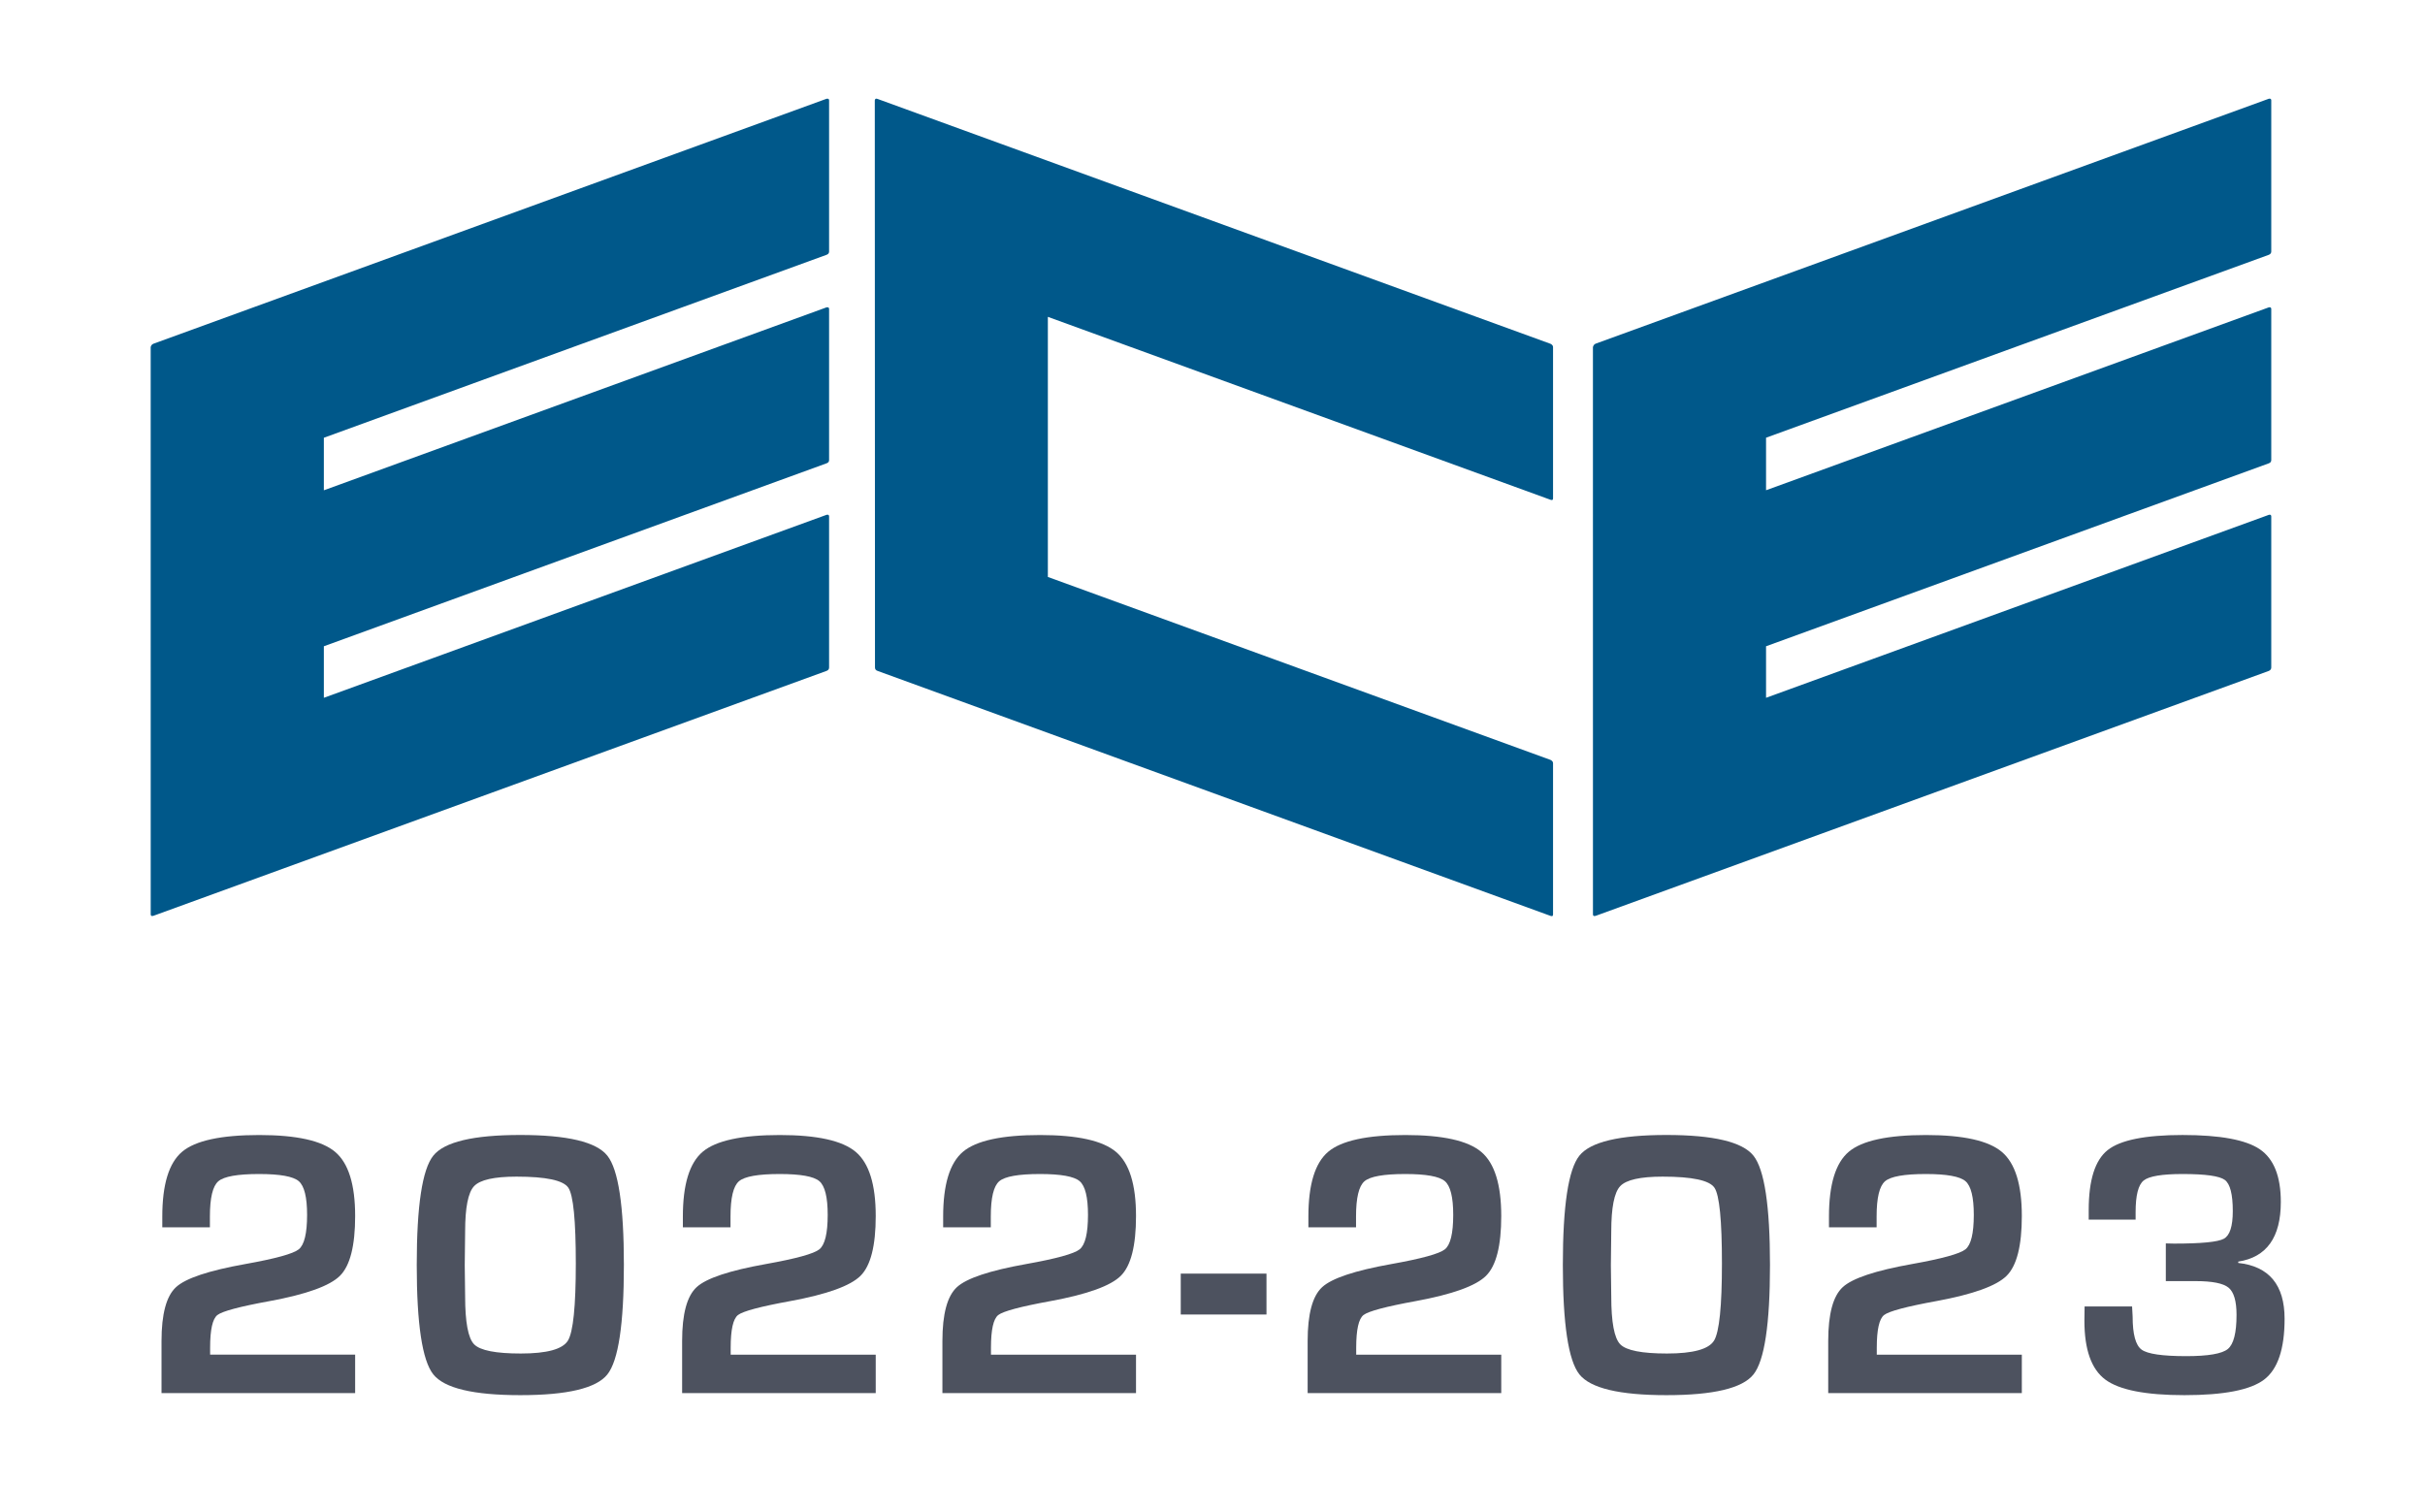
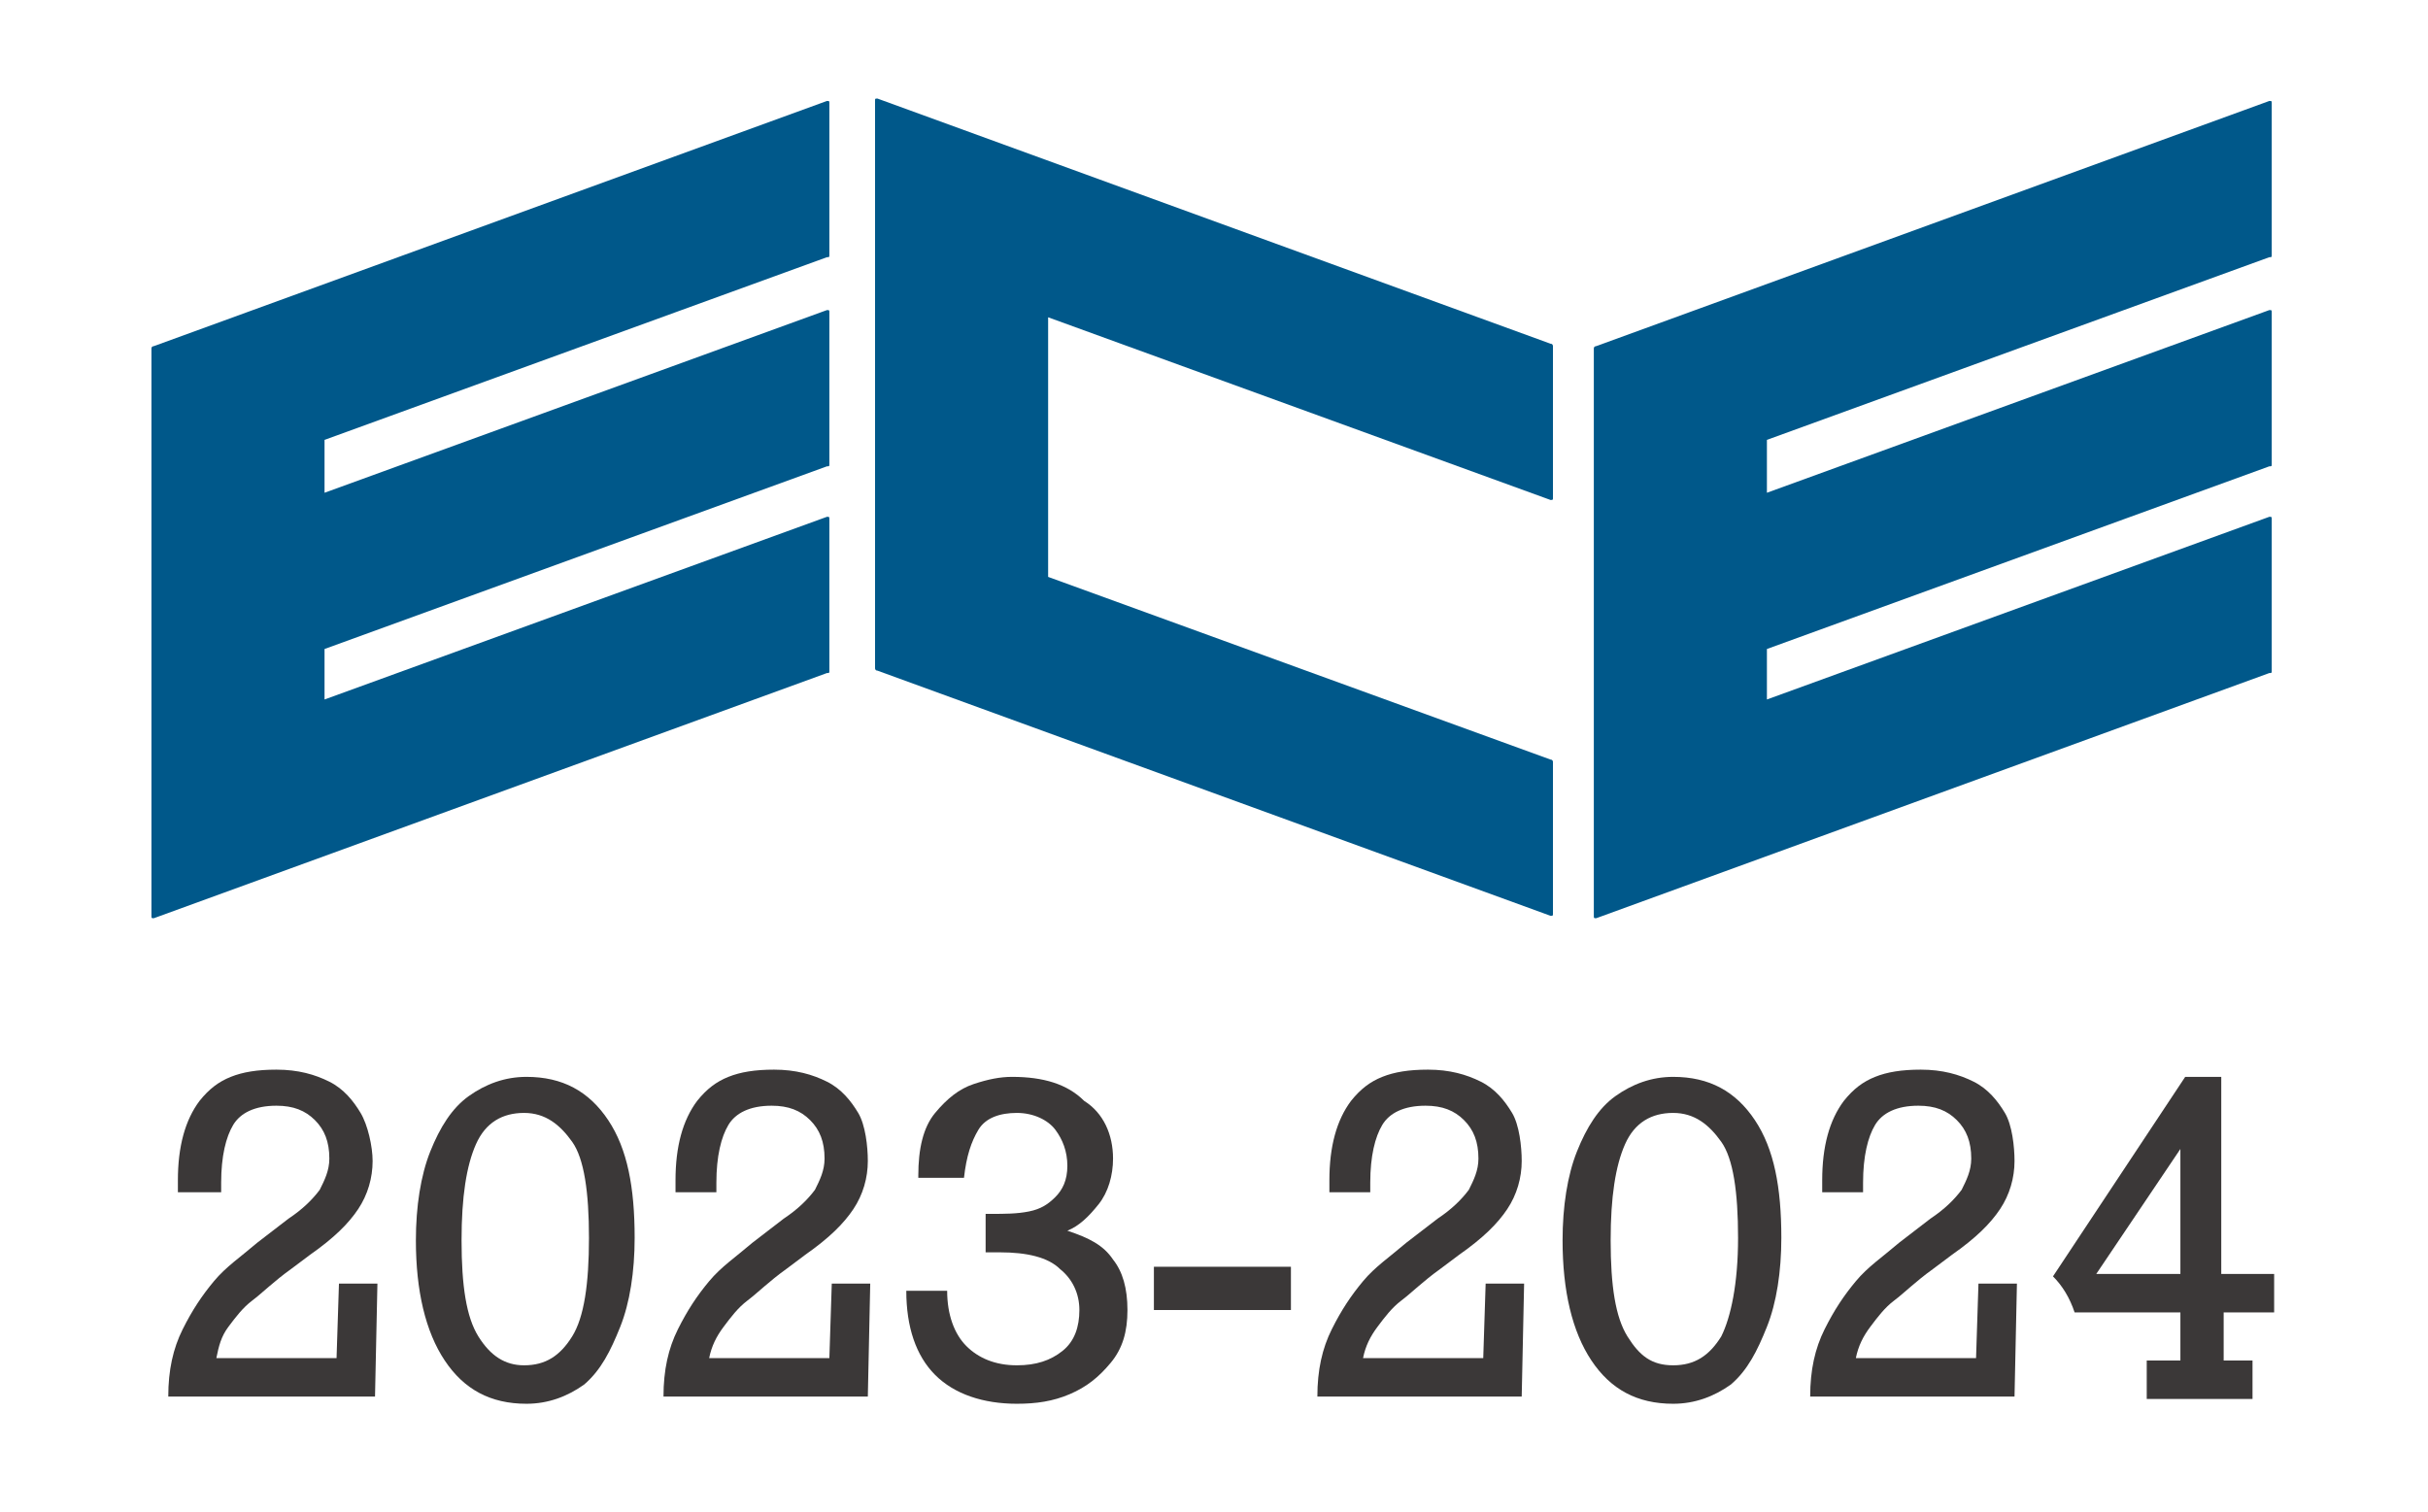
- <svg xmlns="http://www.w3.org/2000/svg" version="1.1" id="Layer_1" x="0px" y="0px" width="100.982px" height="62.941px" viewBox="0 0 100.982 62.941" style="enable-background:new 0 0 100.982 62.941;" xml:space="preserve">
+ <svg xmlns="http://www.w3.org/2000/svg" version="1.1" id="Layer_1" x="0px" y="0px" viewBox="0 0 101 62.9" style="enable-background:new 0 0 101 62.9;" xml:space="preserve">
+   <style type="text/css">
+ 	.st0{fill:#00588A;}
+ 	.st1{display:none;}
+ 	.st2{display:inline;fill:#E2E9EC;}
+ 	.st3{fill:#3B3838;}
+ </style>
  <g id="ECE_1_">
    <g id="ECE">
-       <path style="fill:#00588A;" d="M36.428,4.176c0.011-0.062,0.05-0.082,0.109-0.058L64.57,14.32c0.067,0.035,0.102,0.08,0.102,0.137    v6.296c0,0.066-0.026,0.088-0.102,0.063l-20.935-7.62v10.833L64.57,31.65c0.067,0.035,0.102,0.08,0.102,0.137v6.297    c0,0.064-0.026,0.087-0.102,0.062L36.544,27.942c-0.078-0.026-0.108-0.073-0.108-0.146L36.428,4.176L36.428,4.176z" />
-       <path style="fill:#00588A;" d="M66.333,14.456c0.019-0.07,0.051-0.118,0.117-0.144l28.03-10.2c0.062-0.013,0.1,0.01,0.1,0.062    v6.302c0,0.062-0.033,0.107-0.1,0.136L73.542,18.23v2.188L94.48,12.8c0.062-0.013,0.1,0.014,0.1,0.064v6.296    c0,0.066-0.033,0.111-0.1,0.136l-20.938,7.62v2.146l20.938-7.62c0.062-0.019,0.1,0.009,0.1,0.062v6.295    c0,0.067-0.033,0.112-0.1,0.143l-28.029,10.2c-0.078,0.023-0.117,0.008-0.117-0.062L66.333,14.456L66.333,14.456z" />
-       <path style="fill:#00588A;" d="M6.275,14.458c0.012-0.065,0.051-0.118,0.117-0.143L34.421,4.113    c0.066-0.012,0.104,0.01,0.104,0.062v6.302c0,0.062-0.031,0.107-0.104,0.135l-20.935,7.62v2.188l20.935-7.62    c0.066-0.013,0.104,0.013,0.104,0.064v6.297c0,0.065-0.031,0.11-0.104,0.135l-20.935,7.62v2.146l20.935-7.621    c0.066-0.018,0.104,0.01,0.104,0.062V27.8c0,0.067-0.031,0.112-0.104,0.141L6.393,38.14c-0.079,0.023-0.117,0.01-0.117-0.062    L6.275,14.458L6.275,14.458z" />
+       <path class="st0" d="M36.4,4.2c0-0.1,0-0.1,0.1-0.1l28,10.2c0.1,0,0.1,0.1,0.1,0.1v6.3c0,0.1,0,0.1-0.1,0.1l-20.9-7.6V24l20.9,7.6    c0.1,0,0.1,0.1,0.1,0.1v6.3c0,0.1,0,0.1-0.1,0.1l-28-10.2c-0.1,0-0.1-0.1-0.1-0.1L36.4,4.2L36.4,4.2z" />
+       <path class="st0" d="M66.3,14.5c0-0.1,0.1-0.1,0.1-0.1l28-10.2c0.1,0,0.1,0,0.1,0.1v6.3c0,0.1,0,0.1-0.1,0.1l-20.9,7.6v2.2    l20.9-7.6c0.1,0,0.1,0,0.1,0.1v6.3c0,0.1,0,0.1-0.1,0.1l-20.9,7.6v2.1l20.9-7.6c0.1,0,0.1,0,0.1,0.1v6.3c0,0.1,0,0.1-0.1,0.1    l-28,10.2c-0.1,0-0.1,0-0.1-0.1L66.3,14.5L66.3,14.5z" />
+       <path class="st0" d="M6.3,14.5c0-0.1,0.1-0.1,0.1-0.1l28-10.2c0.1,0,0.1,0,0.1,0.1v6.3c0,0.1,0,0.1-0.1,0.1l-20.9,7.6v2.2    l20.9-7.6c0.1,0,0.1,0,0.1,0.1v6.3c0,0.1,0,0.1-0.1,0.1l-20.9,7.6v2.1l20.9-7.6c0.1,0,0.1,0,0.1,0.1v6.3c0,0.1,0,0.1-0.1,0.1    l-28,10.2c-0.1,0-0.1,0-0.1-0.1L6.3,14.5L6.3,14.5z" />
    </g>
-     <g id="ECE_white" style="display:none;">
-       <path style="display:inline;fill:#E2E9EC;" d="M36.428,4.176c0.011-0.062,0.05-0.082,0.109-0.058L64.57,14.32    c0.067,0.035,0.102,0.08,0.102,0.137v6.296c0,0.066-0.026,0.088-0.102,0.063l-20.935-7.62v10.833L64.57,31.65    c0.067,0.035,0.102,0.08,0.102,0.137v6.297c0,0.064-0.026,0.087-0.102,0.062L36.544,27.942c-0.078-0.026-0.108-0.073-0.108-0.146    L36.428,4.176L36.428,4.176z" />
-       <path style="display:inline;fill:#E2E9EC;" d="M66.333,14.456c0.019-0.07,0.051-0.118,0.117-0.144l28.03-10.2    c0.062-0.013,0.1,0.01,0.1,0.062v6.302c0,0.062-0.033,0.107-0.1,0.136L73.542,18.23v2.188L94.48,12.8    c0.062-0.013,0.1,0.014,0.1,0.064v6.296c0,0.066-0.033,0.111-0.1,0.136l-20.938,7.62v2.146l20.938-7.62    c0.062-0.019,0.1,0.009,0.1,0.062v6.295c0,0.067-0.033,0.112-0.1,0.143l-28.029,10.2c-0.078,0.023-0.117,0.008-0.117-0.062    L66.333,14.456L66.333,14.456z" />
-       <path style="display:inline;fill:#E2E9EC;" d="M6.275,14.458c0.012-0.065,0.051-0.118,0.117-0.143L34.421,4.113    c0.066-0.012,0.104,0.01,0.104,0.062v6.302c0,0.062-0.031,0.107-0.104,0.135l-20.935,7.62v2.188l20.935-7.62    c0.066-0.013,0.104,0.013,0.104,0.064v6.297c0,0.065-0.031,0.11-0.104,0.135l-20.935,7.62v2.146l20.935-7.621    c0.066-0.018,0.104,0.01,0.104,0.062V27.8c0,0.067-0.031,0.112-0.104,0.141L6.393,38.14c-0.079,0.023-0.117,0.01-0.117-0.062    L6.275,14.458L6.275,14.458z" />
+     <g id="ECE_white" class="st1">
+       <path class="st2" d="M36.4,4.2c0-0.1,0-0.1,0.1-0.1l28,10.2c0.1,0,0.1,0.1,0.1,0.1v6.3c0,0.1,0,0.1-0.1,0.1l-20.9-7.6V24l20.9,7.6    c0.1,0,0.1,0.1,0.1,0.1v6.3c0,0.1,0,0.1-0.1,0.1l-28-10.2c-0.1,0-0.1-0.1-0.1-0.1L36.4,4.2L36.4,4.2z" />
+       <path class="st2" d="M66.3,14.5c0-0.1,0.1-0.1,0.1-0.1l28-10.2c0.1,0,0.1,0,0.1,0.1v6.3c0,0.1,0,0.1-0.1,0.1l-20.9,7.6v2.2    l20.9-7.6c0.1,0,0.1,0,0.1,0.1v6.3c0,0.1,0,0.1-0.1,0.1l-20.9,7.6v2.1l20.9-7.6c0.1,0,0.1,0,0.1,0.1v6.3c0,0.1,0,0.1-0.1,0.1    l-28,10.2c-0.1,0-0.1,0-0.1-0.1L66.3,14.5L66.3,14.5z" />
+       <path class="st2" d="M6.3,14.5c0-0.1,0.1-0.1,0.1-0.1l28-10.2c0.1,0,0.1,0,0.1,0.1v6.3c0,0.1,0,0.1-0.1,0.1l-20.9,7.6v2.2    l20.9-7.6c0.1,0,0.1,0,0.1,0.1v6.3c0,0.1,0,0.1-0.1,0.1l-20.9,7.6v2.1l20.9-7.6c0.1,0,0.1,0,0.1,0.1v6.3c0,0.1,0,0.1-0.1,0.1    l-28,10.2c-0.1,0-0.1,0-0.1-0.1L6.3,14.5L6.3,14.5z" />
    </g>
  </g>
  <g>
-     <path style="fill:#4D525F;" d="M14.789,56.419v1.602H6.726v-2.172c0-1.125,0.202-1.872,0.605-2.242   c0.403-0.37,1.363-0.69,2.879-0.961c1.255-0.224,1.999-0.429,2.23-0.613c0.231-0.185,0.348-0.663,0.348-1.434   c0-0.739-0.116-1.208-0.348-1.406c-0.232-0.198-0.783-0.297-1.652-0.297c-0.896,0-1.461,0.101-1.695,0.301   s-0.352,0.688-0.352,1.465v0.453H6.758v-0.445c0-1.339,0.276-2.239,0.828-2.703c0.552-0.464,1.622-0.695,3.211-0.695   c1.552,0,2.605,0.234,3.16,0.703s0.832,1.359,0.832,2.672c0,1.239-0.211,2.069-0.633,2.488s-1.394,0.77-2.914,1.051   c-1.255,0.229-1.984,0.423-2.188,0.582S8.75,55.38,8.75,56.13v0.289H14.789z" />
-     <path style="fill:#4D525F;" d="M21.667,47.27c1.958,0,3.167,0.288,3.625,0.863c0.458,0.575,0.688,2.093,0.688,4.551   c0,2.464-0.229,3.983-0.688,4.559c-0.458,0.575-1.667,0.863-3.625,0.863c-1.958,0-3.167-0.289-3.625-0.867   c-0.458-0.578-0.688-2.097-0.688-4.555s0.229-3.976,0.688-4.551C18.5,47.558,19.708,47.27,21.667,47.27z M21.51,49.005   c-0.933,0-1.522,0.133-1.77,0.398c-0.248,0.266-0.371,0.896-0.371,1.891l-0.016,1.398l0.016,1.297c0,1.078,0.125,1.745,0.375,2   s0.898,0.383,1.945,0.383c1.088,0,1.742-0.18,1.961-0.539s0.328-1.43,0.328-3.211c0-1.797-0.104-2.849-0.312-3.156   C23.458,49.158,22.74,49.005,21.51,49.005z" />
-     <path style="fill:#4D525F;" d="M36.467,56.419v1.602h-8.062v-2.172c0-1.125,0.202-1.872,0.605-2.242   c0.403-0.37,1.363-0.69,2.879-0.961c1.255-0.224,1.999-0.429,2.23-0.613c0.231-0.185,0.348-0.663,0.348-1.434   c0-0.739-0.116-1.208-0.348-1.406c-0.232-0.198-0.783-0.297-1.652-0.297c-0.896,0-1.461,0.101-1.695,0.301   s-0.352,0.688-0.352,1.465v0.453h-1.984v-0.445c0-1.339,0.276-2.239,0.828-2.703c0.552-0.464,1.622-0.695,3.211-0.695   c1.552,0,2.605,0.234,3.16,0.703s0.832,1.359,0.832,2.672c0,1.239-0.211,2.069-0.633,2.488s-1.394,0.77-2.914,1.051   c-1.255,0.229-1.984,0.423-2.188,0.582s-0.305,0.613-0.305,1.363v0.289H36.467z" />
-     <path style="fill:#4D525F;" d="M47.306,56.419v1.602h-8.062v-2.172c0-1.125,0.202-1.872,0.605-2.242   c0.403-0.37,1.363-0.69,2.879-0.961c1.255-0.224,1.999-0.429,2.23-0.613c0.231-0.185,0.348-0.663,0.348-1.434   c0-0.739-0.116-1.208-0.348-1.406c-0.232-0.198-0.783-0.297-1.652-0.297c-0.896,0-1.461,0.101-1.695,0.301   s-0.352,0.688-0.352,1.465v0.453h-1.984v-0.445c0-1.339,0.276-2.239,0.828-2.703c0.552-0.464,1.622-0.695,3.211-0.695   c1.552,0,2.605,0.234,3.16,0.703s0.832,1.359,0.832,2.672c0,1.239-0.211,2.069-0.633,2.488s-1.394,0.77-2.914,1.051   c-1.255,0.229-1.984,0.423-2.188,0.582s-0.305,0.613-0.305,1.363v0.289H47.306z" />
-     <path style="fill:#4D525F;" d="M49.169,53.044h3.57v1.703h-3.57V53.044z" />
-     <path style="fill:#4D525F;" d="M62.515,56.419v1.602h-8.062v-2.172c0-1.125,0.202-1.872,0.605-2.242s1.363-0.69,2.879-0.961   c1.255-0.224,1.999-0.429,2.23-0.613s0.348-0.663,0.348-1.434c0-0.739-0.116-1.208-0.348-1.406s-0.782-0.297-1.652-0.297   c-0.896,0-1.461,0.101-1.695,0.301s-0.352,0.688-0.352,1.465v0.453h-1.984v-0.445c0-1.339,0.276-2.239,0.828-2.703   s1.622-0.695,3.211-0.695c1.552,0,2.605,0.234,3.16,0.703s0.832,1.359,0.832,2.672c0,1.239-0.211,2.069-0.633,2.488   s-1.394,0.77-2.914,1.051c-1.255,0.229-1.984,0.423-2.188,0.582s-0.305,0.613-0.305,1.363v0.289H62.515z" />
-     <path style="fill:#4D525F;" d="M69.393,47.27c1.958,0,3.167,0.288,3.625,0.863s0.688,2.093,0.688,4.551   c0,2.464-0.229,3.983-0.688,4.559s-1.667,0.863-3.625,0.863s-3.167-0.289-3.625-0.867s-0.688-2.097-0.688-4.555   s0.229-3.976,0.688-4.551S67.435,47.27,69.393,47.27z M69.237,49.005c-0.933,0-1.522,0.133-1.77,0.398s-0.371,0.896-0.371,1.891   l-0.016,1.398l0.016,1.297c0,1.078,0.125,1.745,0.375,2s0.898,0.383,1.945,0.383c1.089,0,1.742-0.18,1.961-0.539   s0.328-1.43,0.328-3.211c0-1.797-0.104-2.849-0.312-3.156S70.467,49.005,69.237,49.005z" />
-     <path style="fill:#4D525F;" d="M84.193,56.419v1.602h-8.062v-2.172c0-1.125,0.202-1.872,0.605-2.242s1.363-0.69,2.879-0.961   c1.255-0.224,1.999-0.429,2.23-0.613s0.348-0.663,0.348-1.434c0-0.739-0.116-1.208-0.348-1.406s-0.782-0.297-1.652-0.297   c-0.896,0-1.461,0.101-1.695,0.301s-0.352,0.688-0.352,1.465v0.453h-1.984v-0.445c0-1.339,0.276-2.239,0.828-2.703   s1.622-0.695,3.211-0.695c1.552,0,2.605,0.234,3.16,0.703s0.832,1.359,0.832,2.672c0,1.239-0.211,2.069-0.633,2.488   s-1.394,0.77-2.914,1.051c-1.255,0.229-1.984,0.423-2.188,0.582s-0.305,0.613-0.305,1.363v0.289H84.193z" />
-     <path style="fill:#4D525F;" d="M90.189,53.356v-1.57l0.344,0.008c1.136,0,1.827-0.067,2.074-0.203s0.371-0.519,0.371-1.148   c0-0.703-0.11-1.137-0.332-1.301s-0.806-0.246-1.754-0.246c-0.859,0-1.401,0.09-1.625,0.27s-0.336,0.618-0.336,1.316v0.312h-1.953   v-0.398c0-1.245,0.263-2.077,0.789-2.496s1.565-0.629,3.117-0.629c1.562,0,2.636,0.198,3.219,0.594s0.875,1.128,0.875,2.195   c0,1.474-0.591,2.302-1.773,2.484v0.055c1.286,0.141,1.93,0.917,1.93,2.328c0,1.255-0.284,2.099-0.852,2.531   s-1.675,0.648-3.32,0.648c-1.614,0-2.712-0.216-3.293-0.648s-0.871-1.25-0.871-2.453l0.008-0.594h1.977   c0.016,0.234,0.023,0.375,0.023,0.422c0,0.734,0.124,1.192,0.371,1.375s0.868,0.273,1.863,0.273c0.911,0,1.488-0.099,1.73-0.297   s0.363-0.672,0.363-1.422c0-0.573-0.11-0.95-0.332-1.133s-0.681-0.273-1.379-0.273h-0.883H90.189z" />
+     <path class="st3" d="M15.5,48.3c0,0.7-0.2,1.4-0.6,2s-1,1.2-2,1.9l-0.8,0.6c-0.7,0.5-1.2,1-1.6,1.3s-0.7,0.7-1,1.1S9.1,56,9,56.5h5   l0.1-3.1h1.6l-0.1,4.7H7c0-1.1,0.2-2,0.6-2.8c0.4-0.8,0.8-1.4,1.3-2s1.1-1,1.8-1.6l1.3-1c0.6-0.4,1-0.8,1.3-1.2   c0.2-0.4,0.4-0.8,0.4-1.3c0-0.7-0.2-1.2-0.6-1.6s-0.9-0.6-1.6-0.6c-0.9,0-1.5,0.3-1.8,0.8s-0.5,1.3-0.5,2.4v0.4H7.4v-0.5   c0-1.4,0.3-2.5,0.9-3.3c0.4-0.5,0.8-0.8,1.3-1s1.1-0.3,1.9-0.3c0.9,0,1.6,0.2,2.2,0.5s1,0.8,1.3,1.3S15.5,47.7,15.5,48.3z" />
+     <path class="st3" d="M26.4,51.5c0,1.4-0.2,2.7-0.6,3.7S25,57,24.3,57.6c-0.7,0.5-1.5,0.8-2.4,0.8c-1.5,0-2.6-0.6-3.4-1.8   s-1.2-2.9-1.2-5c0-1.4,0.2-2.7,0.6-3.7c0.4-1,0.9-1.8,1.6-2.3s1.5-0.8,2.4-0.8c1.5,0,2.6,0.6,3.4,1.8S26.4,49.4,26.4,51.5z    M21.8,56.8c0.9,0,1.5-0.4,2-1.2s0.7-2.2,0.7-4.1c0-1.9-0.2-3.3-0.7-4s-1.1-1.2-2-1.2c-0.9,0-1.6,0.4-2,1.3c-0.4,0.9-0.6,2.2-0.6,4   c0,1.9,0.2,3.2,0.7,4S21,56.8,21.8,56.8z" />
+     <path class="st3" d="M36.1,48.3c0,0.7-0.2,1.4-0.6,2s-1,1.2-2,1.9l-0.8,0.6c-0.7,0.5-1.2,1-1.6,1.3s-0.7,0.7-1,1.1   s-0.5,0.8-0.6,1.3h5l0.1-3.1h1.6l-0.1,4.7h-8.5c0-1.1,0.2-2,0.6-2.8c0.4-0.8,0.8-1.4,1.3-2s1.1-1,1.8-1.6l1.3-1   c0.6-0.4,1-0.8,1.3-1.2c0.2-0.4,0.4-0.8,0.4-1.3c0-0.7-0.2-1.2-0.6-1.6s-0.9-0.6-1.6-0.6c-0.9,0-1.5,0.3-1.8,0.8s-0.5,1.3-0.5,2.4   v0.4h-1.7v-0.5c0-1.4,0.3-2.5,0.9-3.3c0.4-0.5,0.8-0.8,1.3-1s1.1-0.3,1.9-0.3c0.9,0,1.6,0.2,2.2,0.5s1,0.8,1.3,1.3   S36.1,47.7,36.1,48.3z" />
+     <path class="st3" d="M46.3,48.2c0,0.7-0.2,1.4-0.6,1.9s-0.8,0.9-1.3,1.1c0.9,0.3,1.5,0.6,1.9,1.2c0.4,0.5,0.6,1.2,0.6,2.1   c0,0.9-0.2,1.6-0.7,2.2s-1,1-1.7,1.3c-0.7,0.3-1.4,0.4-2.2,0.4c-1.4,0-2.6-0.4-3.4-1.2s-1.2-2-1.2-3.5h1.7c0,1,0.3,1.8,0.8,2.3   s1.2,0.8,2.1,0.8c0.8,0,1.4-0.2,1.9-0.6c0.5-0.4,0.7-1,0.7-1.7c0-0.7-0.3-1.3-0.8-1.7c-0.5-0.5-1.4-0.7-2.5-0.7c-0.3,0-0.5,0-0.6,0   v-1.6h0.2c0.6,0,1.1,0,1.6-0.1s0.8-0.3,1.1-0.6c0.3-0.3,0.5-0.7,0.5-1.3c0-0.6-0.2-1.1-0.5-1.5s-0.9-0.7-1.6-0.7   c-0.7,0-1.3,0.2-1.6,0.7s-0.5,1.1-0.6,2h-1.9v-0.1c0-1.1,0.2-2,0.7-2.6s1-1,1.6-1.2s1.1-0.3,1.6-0.3c1.3,0,2.3,0.3,3,1   C45.9,46.3,46.3,47.2,46.3,48.2z" />
+     <path class="st3" d="M48,54.5v-1.8h5.7v1.8H48z" />
+     <path class="st3" d="M63.3,48.3c0,0.7-0.2,1.4-0.6,2c-0.4,0.6-1,1.2-2,1.9l-0.8,0.6c-0.7,0.5-1.2,1-1.6,1.3c-0.4,0.3-0.7,0.7-1,1.1   s-0.5,0.8-0.6,1.3h5l0.1-3.1h1.6l-0.1,4.7h-8.5c0-1.1,0.2-2,0.6-2.8c0.4-0.8,0.8-1.4,1.3-2s1.1-1,1.8-1.6l1.3-1   c0.6-0.4,1-0.8,1.3-1.2c0.2-0.4,0.4-0.8,0.4-1.3c0-0.7-0.2-1.2-0.6-1.6s-0.9-0.6-1.6-0.6c-0.9,0-1.5,0.3-1.8,0.8s-0.5,1.3-0.5,2.4   v0.4h-1.7v-0.5c0-1.4,0.3-2.5,0.9-3.3c0.4-0.5,0.8-0.8,1.3-1s1.1-0.3,1.9-0.3c0.9,0,1.6,0.2,2.2,0.5s1,0.8,1.3,1.3   S63.3,47.7,63.3,48.3z" />
+     <path class="st3" d="M74.1,51.5c0,1.4-0.2,2.7-0.6,3.7S72.7,57,72,57.6c-0.7,0.5-1.5,0.8-2.4,0.8c-1.5,0-2.6-0.6-3.4-1.8   s-1.2-2.9-1.2-5c0-1.4,0.2-2.7,0.6-3.7c0.4-1,0.9-1.8,1.6-2.3c0.7-0.5,1.5-0.8,2.4-0.8c1.5,0,2.6,0.6,3.4,1.8S74.1,49.4,74.1,51.5z    M69.6,56.8c0.9,0,1.5-0.4,2-1.2c0.4-0.8,0.7-2.2,0.7-4.1c0-1.9-0.2-3.3-0.7-4s-1.1-1.2-2-1.2c-0.9,0-1.6,0.4-2,1.3   c-0.4,0.9-0.6,2.2-0.6,4c0,1.9,0.2,3.2,0.7,4S68.7,56.8,69.6,56.8z" />
+     <path class="st3" d="M83.8,48.3c0,0.7-0.2,1.4-0.6,2c-0.4,0.6-1,1.2-2,1.9l-0.8,0.6c-0.7,0.5-1.2,1-1.6,1.3c-0.4,0.3-0.7,0.7-1,1.1   s-0.5,0.8-0.6,1.3h5l0.1-3.1h1.6l-0.1,4.7h-8.5c0-1.1,0.2-2,0.6-2.8c0.4-0.8,0.8-1.4,1.3-2s1.1-1,1.8-1.6l1.3-1   c0.6-0.4,1-0.8,1.3-1.2c0.2-0.4,0.4-0.8,0.4-1.3c0-0.7-0.2-1.2-0.6-1.6s-0.9-0.6-1.6-0.6c-0.9,0-1.5,0.3-1.8,0.8s-0.5,1.3-0.5,2.4   v0.4h-1.7v-0.5c0-1.4,0.3-2.5,0.9-3.3c0.4-0.5,0.8-0.8,1.3-1s1.1-0.3,1.9-0.3c0.9,0,1.6,0.2,2.2,0.5s1,0.8,1.3,1.3   S83.8,47.7,83.8,48.3z" />
+     <path class="st3" d="M94.6,53v1.6h-2.1v2h1.2v1.6h-4.4v-1.6h1.4v-2h-4.4c-0.2-0.6-0.5-1.1-0.9-1.5l5.5-8.3h1.5V53H94.6z M90.7,53   v-5.2L87.2,53H90.7z" />
  </g>
</svg>
